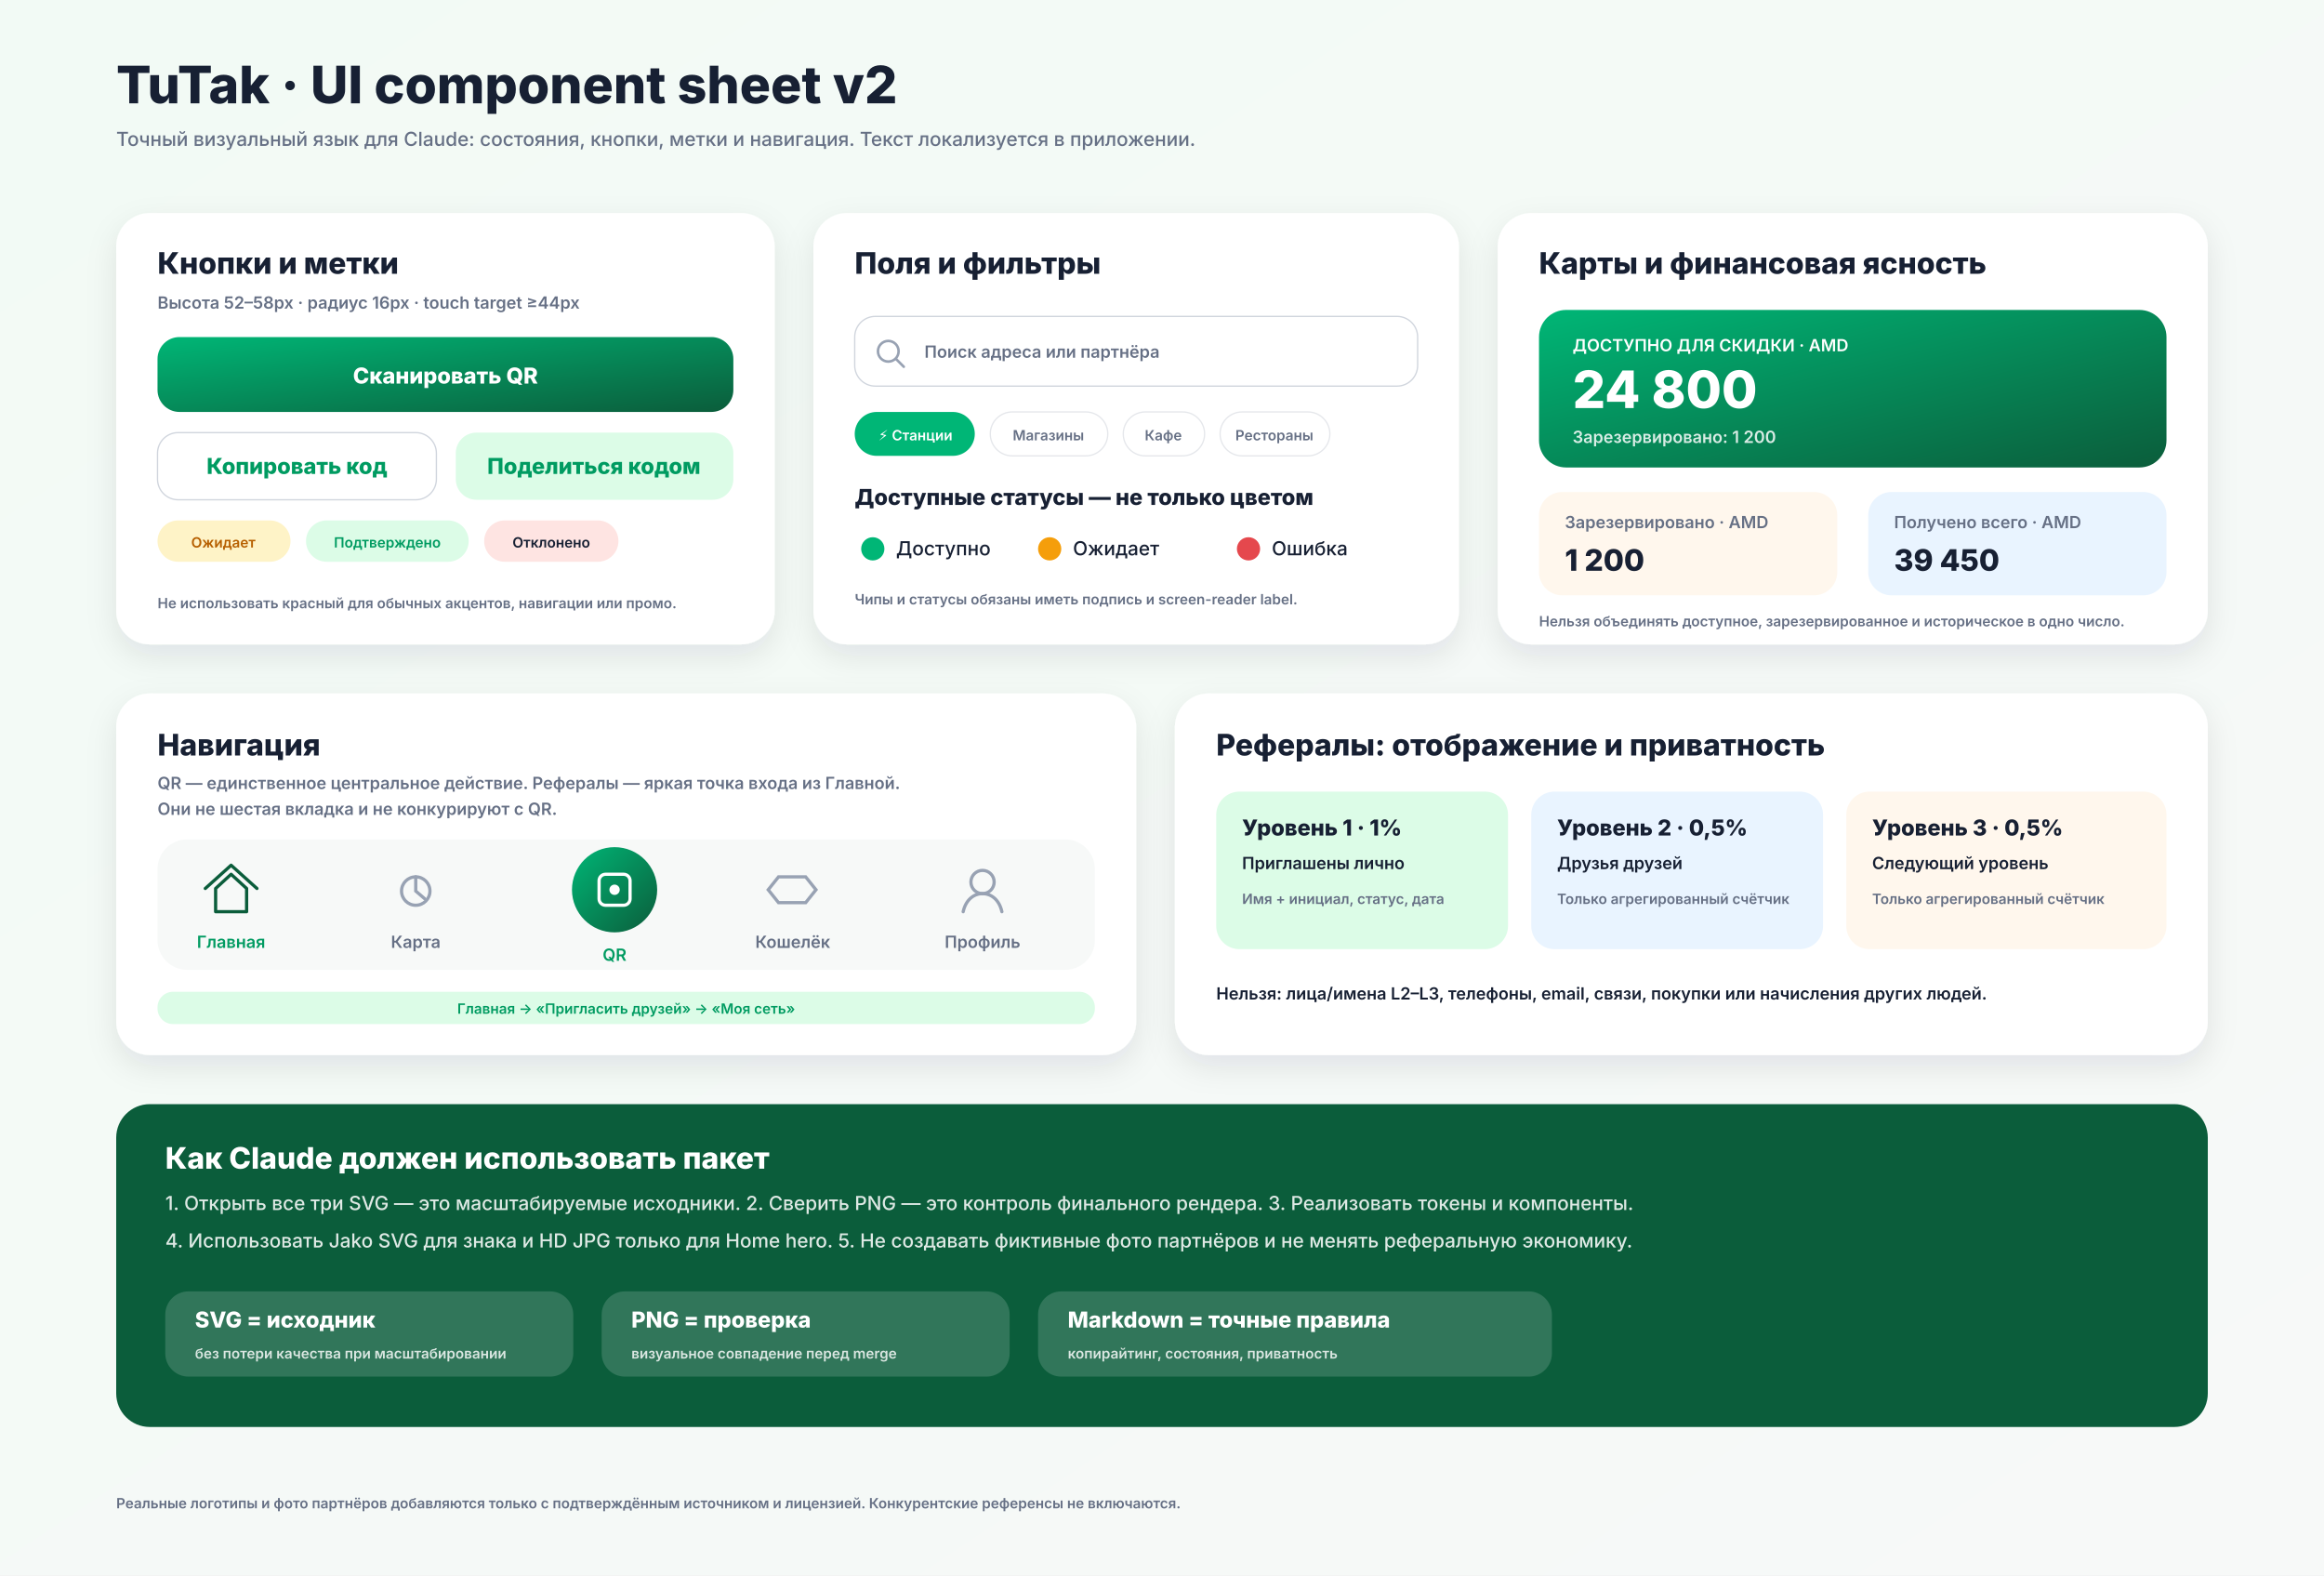
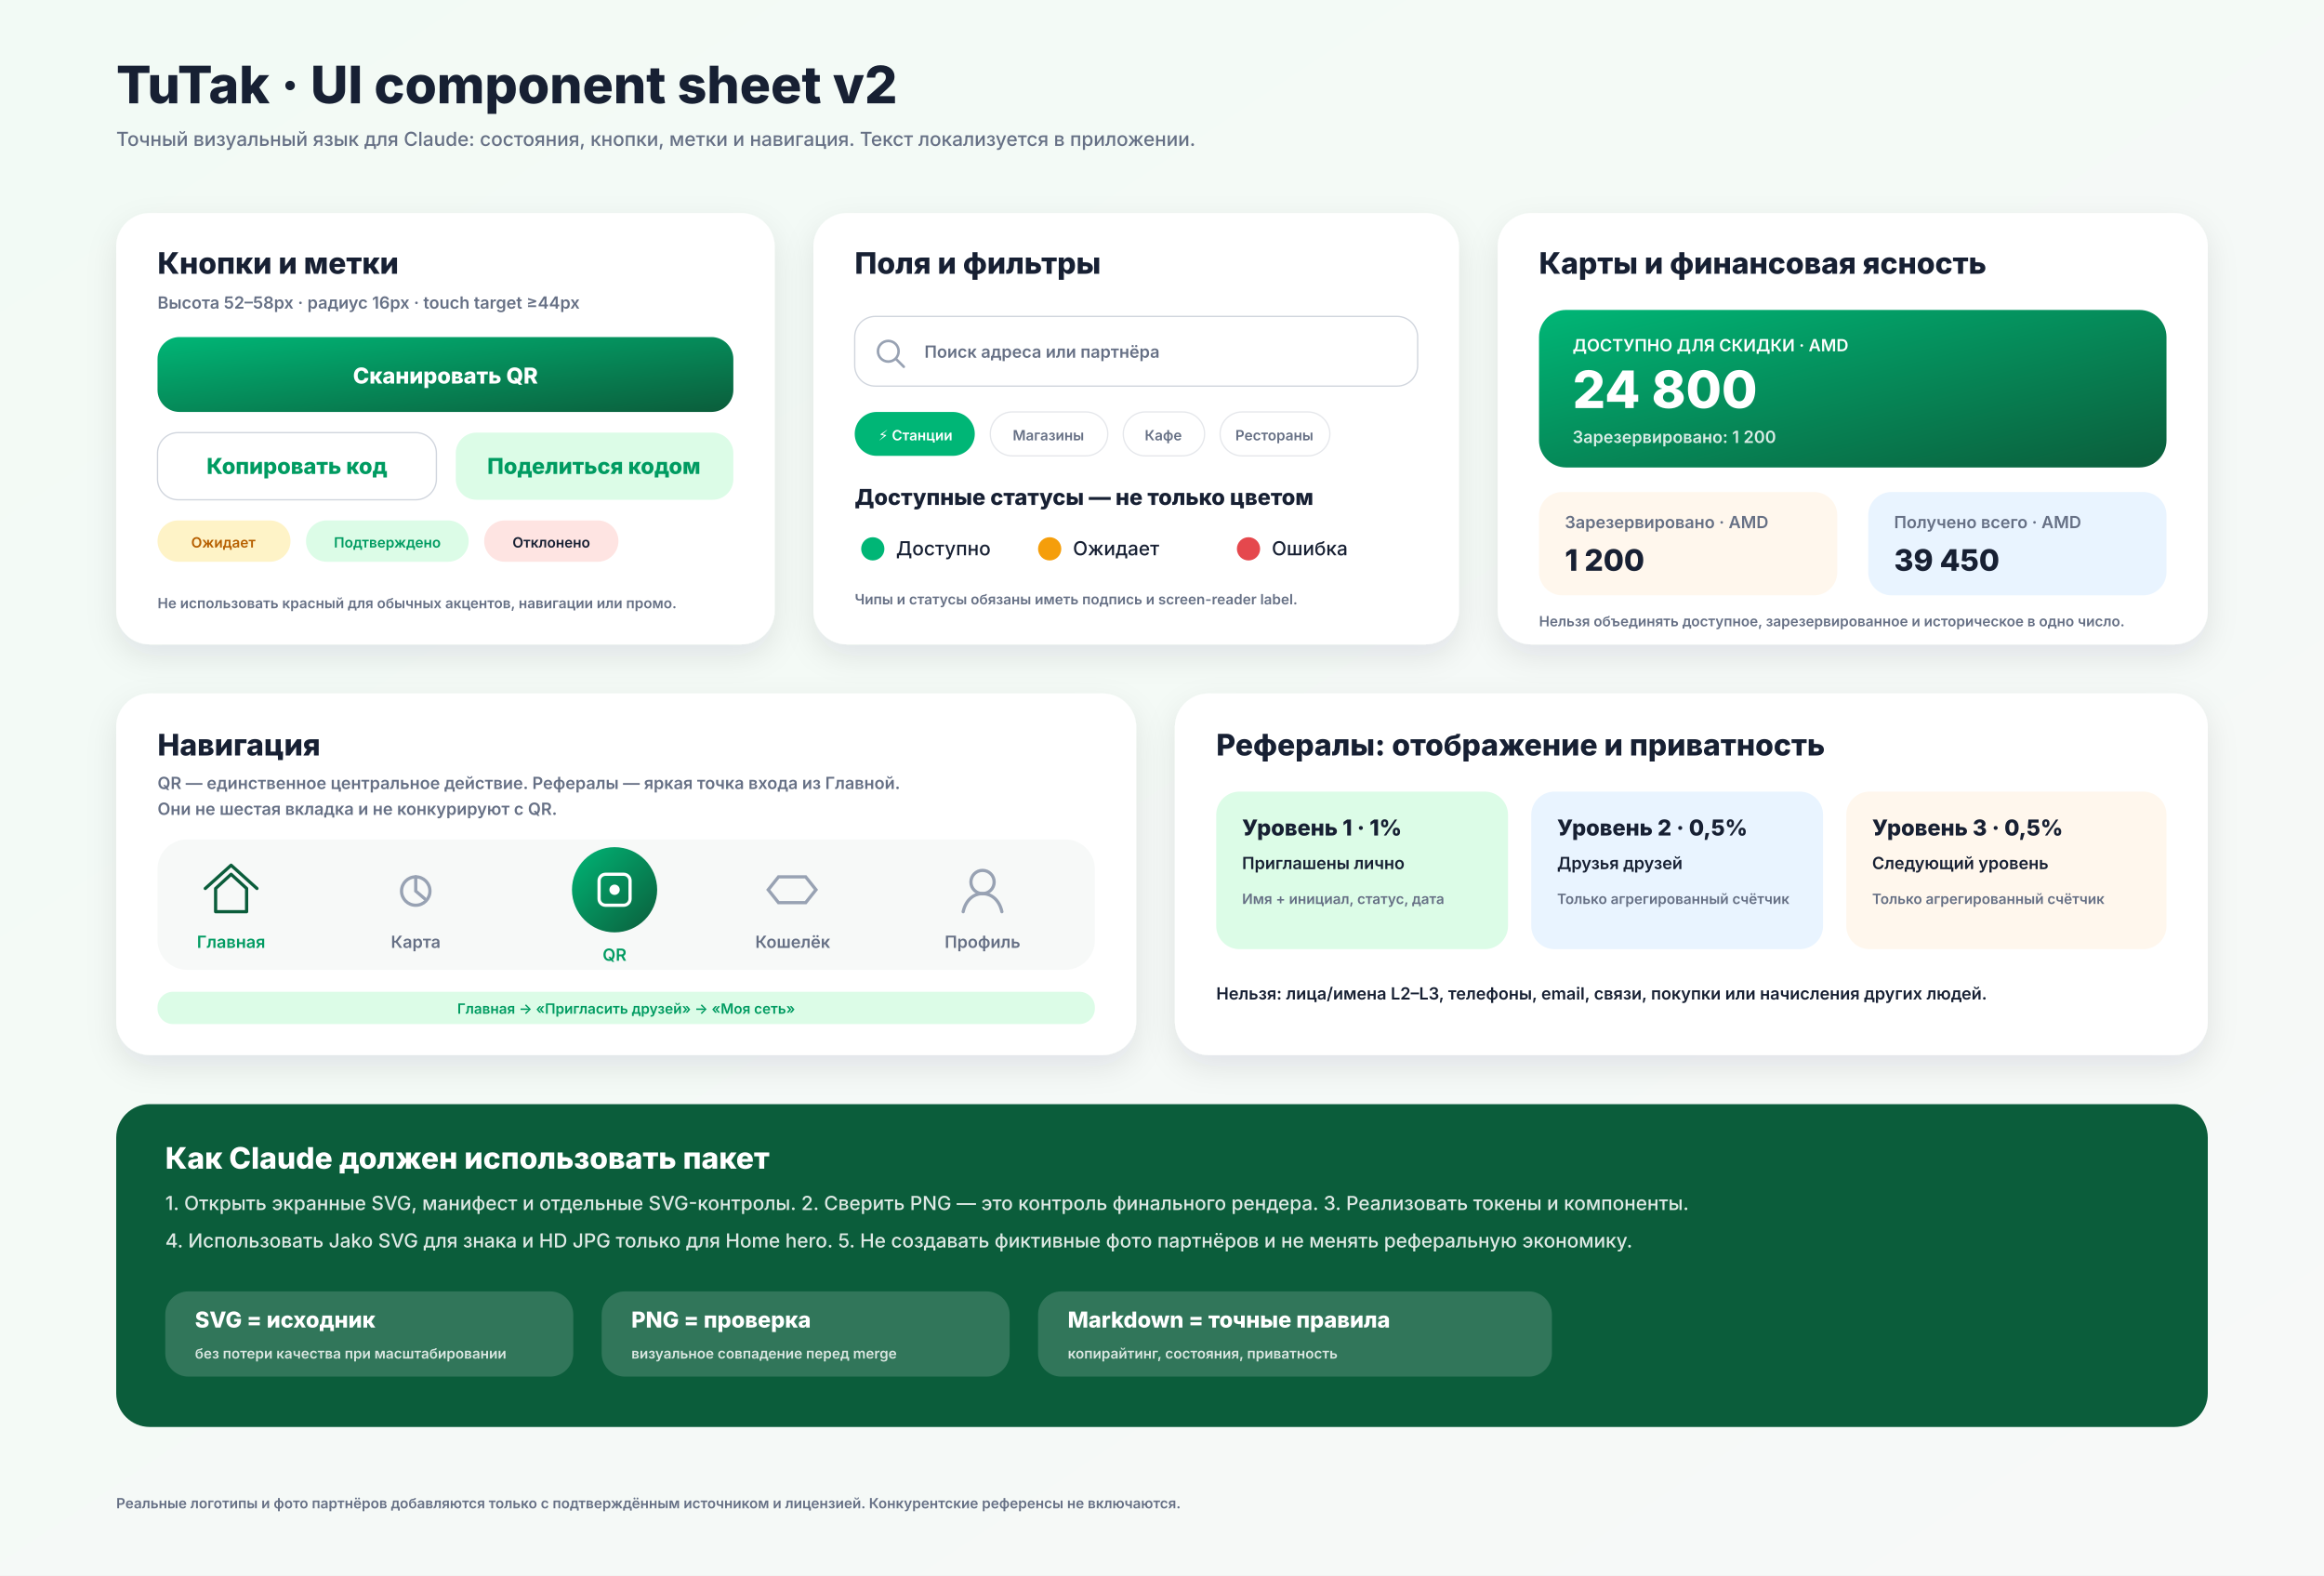
<svg xmlns="http://www.w3.org/2000/svg" width="1800" height="1220" viewBox="0 0 1800 1220">
  <defs>
    <linearGradient id="bg" x1="0" y1="0" x2="1" y2="1">
      <stop stop-color="#F2FAF5" />
      <stop offset="1" stop-color="#F7F9F8" />
    </linearGradient>
    <linearGradient id="brand" x1="0" y1="0" x2="1" y2="1">
      <stop stop-color="#00B676" />
      <stop offset="1" stop-color="#0B5D3B" />
    </linearGradient>
    <filter id="shadow" x="-20%" y="-20%" width="140%" height="150%">
      <feDropShadow dx="0" dy="9" stdDeviation="12" flood-color="#172033" flood-opacity=".09" />
    </filter>
    <style>.t{font-family:Inter,Arial,sans-serif;fill:#172033}.h1{font-size:40px;font-weight:800}.h2{font-size:23px;font-weight:800}.h3{font-size:17px;font-weight:800}.body{font-size:15px;font-weight:500}.small{font-size:13px;font-weight:600}.tiny{font-size:11px;font-weight:600}.muted{fill:#667085}.white{fill:#fff}.green{fill:#009B61}.blue{fill:#2F80ED}.amber{fill:#B65F00}.line{stroke:#E5E7EB;stroke-width:1}.icon{fill:none;stroke:#0B5D3B;stroke-width:2.5;stroke-linecap:round;stroke-linejoin:round}</style>
  </defs>
  <rect width="1800" height="1220" fill="url(#bg)" />
  <text x="90" y="80" class="t h1">TuTak · UI component sheet v2</text>
  <text x="90" y="113" class="t body muted">Точный визуальный язык для Claude: состояния, кнопки, метки и навигация. Текст локализуется в приложении.</text>
  <g transform="translate(90,165)">
    <rect width="510" height="334" rx="26" fill="#fff" filter="url(#shadow)" />
    <text x="32" y="47" class="t h2">Кнопки и метки</text>
    <text x="32" y="74" class="t small muted">Высота 52–58px · радиус 16px · touch target ≥44px</text>
    <rect x="32" y="96" width="446" height="58" rx="17" fill="url(#brand)" />
    <text x="255" y="132" text-anchor="middle" class="t h3 white">Сканировать QR</text>
    <rect x="32" y="170" width="216" height="52" rx="16" fill="#fff" stroke="#D0D5DD" />
    <text x="140" y="202" text-anchor="middle" class="t h3 green">Копировать код</text>
    <rect x="263" y="170" width="215" height="52" rx="16" fill="#DCFCE7" />
    <text x="370" y="202" text-anchor="middle" class="t h3 green">Поделиться кодом</text>
    <rect x="32" y="238" width="103" height="32" rx="16" fill="#FEF3C7" />
    <text x="83" y="259" text-anchor="middle" class="t tiny amber">Ожидает</text>
    <rect x="147" y="238" width="126" height="32" rx="16" fill="#DCFCE7" />
    <text x="210" y="259" text-anchor="middle" class="t tiny green">Подтверждено</text>
    <rect x="285" y="238" width="104" height="32" rx="16" fill="#FEE4E2" />
    <text x="337" y="259" text-anchor="middle" class="t tiny" fill="#C4322A">Отклонено</text>
    <text x="32" y="306" class="t tiny muted">Не использовать красный для обычных акцентов, навигации или промо.</text>
  </g>
  <g transform="translate(630,165)">
    <rect width="500" height="334" rx="26" fill="#fff" filter="url(#shadow)" />
    <text x="32" y="47" class="t h2">Поля и фильтры</text>
    <rect x="32" y="80" width="436" height="54" rx="16" fill="#fff" stroke="#D0D5DD" />
    <circle cx="58" cy="107" r="8" fill="none" stroke="#98A2B3" stroke-width="2" />
    <path d="M64 113l6 6" stroke="#98A2B3" stroke-width="2" stroke-linecap="round" />
    <text x="86" y="112" class="t small muted">Поиск адреса или партнёра</text>
    <rect x="32" y="154" width="93" height="34" rx="17" fill="#00B676" />
    <text x="79" y="176" text-anchor="middle" class="t tiny white">⚡ Станции</text>
    <rect x="137" y="154" width="91" height="34" rx="17" fill="#fff" stroke="#E5E7EB" />
    <text x="182" y="176" text-anchor="middle" class="t tiny muted">Магазины</text>
    <rect x="240" y="154" width="63" height="34" rx="17" fill="#fff" stroke="#E5E7EB" />
    <text x="271" y="176" text-anchor="middle" class="t tiny muted">Кафе</text>
    <rect x="315" y="154" width="85" height="34" rx="17" fill="#fff" stroke="#E5E7EB" />
    <text x="357" y="176" text-anchor="middle" class="t tiny muted">Рестораны</text>
    <text x="32" y="226" class="t h3">Доступные статусы — не только цветом</text>
    <circle cx="46" cy="260" r="9" fill="#00B676" />
    <text x="64" y="265" class="t body">Доступно</text>
    <circle cx="183" cy="260" r="9" fill="#F59E0B" />
    <text x="201" y="265" class="t body">Ожидает</text>
    <circle cx="337" cy="260" r="9" fill="#E5484D" />
    <text x="355" y="265" class="t body">Ошибка</text>
    <text x="32" y="303" class="t tiny muted">Чипы и статусы обязаны иметь подпись и screen-reader label.</text>
  </g>
  <g transform="translate(1160,165)">
    <rect width="550" height="334" rx="26" fill="#fff" filter="url(#shadow)" />
    <text x="32" y="47" class="t h2">Карты и финансовая ясность</text>
    <rect x="32" y="75" width="486" height="122" rx="21" fill="url(#brand)" />
    <text x="58" y="107" class="t small white">ДОСТУПНО ДЛЯ СКИДКИ · AMD</text>
    <text x="58" y="151" class="t h1 white">24 800</text>
    <text x="58" y="178" class="t small white" opacity=".84">Зарезервировано: 1 200</text>
    <rect x="32" y="216" width="231" height="80" rx="18" fill="#FFF7ED" />
    <text x="52" y="244" class="t small muted">Зарезервировано · AMD</text>
    <text x="52" y="277" class="t h2">1 200</text>
    <rect x="287" y="216" width="231" height="80" rx="18" fill="#E9F4FF" />
    <text x="307" y="244" class="t small muted">Получено всего · AMD</text>
    <text x="307" y="277" class="t h2">39 450</text>
    <text x="32" y="320" class="t tiny muted">Нельзя объединять доступное, зарезервированное и историческое в одно число.</text>
  </g>
  <g transform="translate(90,537)">
    <rect width="790" height="280" rx="26" fill="#fff" filter="url(#shadow)" />
    <text x="32" y="48" class="t h2">Навигация</text>
    <text x="32" y="74" class="t small muted">QR — единственное центральное действие. Рефералы — яркая точка входа из Главной.</text>
    <text x="32" y="94" class="t small muted">Они не шестая вкладка и не конкурируют с QR.</text>
    <rect x="32" y="113" width="726" height="101" rx="23" fill="#F7F9F8" />
    <path d="M77 151l12-11 12 11v18H77zM69 151l20-18 20 18" class="icon" />
    <text x="89" y="197" text-anchor="middle" class="t small green">Главная</text>
    <circle cx="232" cy="153" r="11" fill="none" stroke="#98A2B3" stroke-width="2.5" />
    <path d="M232 142v11l7 6" fill="none" stroke="#98A2B3" stroke-width="2.5" stroke-linecap="round" />
    <text x="232" y="197" text-anchor="middle" class="t small muted">Карта</text>
    <circle cx="386" cy="152" r="33" fill="url(#brand)" />
    <rect x="374" y="140" width="24" height="24" rx="5" fill="none" stroke="#fff" stroke-width="2.5" />
    <circle cx="386" cy="152" r="4" fill="#fff" />
    <text x="386" y="207" text-anchor="middle" class="t small green">QR</text>
    <path d="M513 142h21l8 10-8 10h-21l-8-10z" fill="none" stroke="#98A2B3" stroke-width="2.5" />
    <text x="524" y="197" text-anchor="middle" class="t small muted">Кошелёк</text>
    <circle cx="671" cy="146" r="9" fill="none" stroke="#98A2B3" stroke-width="2.5" />
    <path d="M656 169c2-9 8-14 15-14s13 5 15 14" fill="none" stroke="#98A2B3" stroke-width="2.5" stroke-linecap="round" />
    <text x="671" y="197" text-anchor="middle" class="t small muted">Профиль</text>
    <rect x="32" y="231" width="726" height="25" rx="12" fill="#DCFCE7" />
    <text x="395" y="248" text-anchor="middle" class="t tiny green">Главная → «Пригласить друзей» → «Моя сеть»</text>
  </g>
  <g transform="translate(910,537)">
    <rect width="800" height="280" rx="26" fill="#fff" filter="url(#shadow)" />
    <text x="32" y="48" class="t h2">Рефералы: отображение и приватность</text>
    <rect x="32" y="76" width="226" height="122" rx="18" fill="#DCFCE7" />
    <text x="52" y="110" class="t h3">Уровень 1 · 1%</text>
    <text x="52" y="136" class="t small">Приглашены лично</text>
    <text x="52" y="163" class="t tiny muted">Имя + инициал, статус, дата</text>
    <rect x="276" y="76" width="226" height="122" rx="18" fill="#E9F4FF" />
    <text x="296" y="110" class="t h3">Уровень 2 · 0,5%</text>
    <text x="296" y="136" class="t small">Друзья друзей</text>
    <text x="296" y="163" class="t tiny muted">Только агрегированный счётчик</text>
    <rect x="520" y="76" width="248" height="122" rx="18" fill="#FFF7ED" />
    <text x="540" y="110" class="t h3">Уровень 3 · 0,5%</text>
    <text x="540" y="136" class="t small">Следующий уровень</text>
    <text x="540" y="163" class="t tiny muted">Только агрегированный счётчик</text>
    <text x="32" y="237" class="t small" fill="#C4322A">Нельзя: лица/имена L2–L3, телефоны, email, связи, покупки или начисления других людей.</text>
  </g>
  <g transform="translate(90,855)">
    <rect width="1620" height="250" rx="26" fill="#0B5D3B" />
    <text x="38" y="50" class="t h2 white">Как Claude должен использовать пакет</text>
-     <text x="38" y="82" class="t body white" opacity=".86">1. Открыть все три SVG — это масштабируемые исходники. 2. Сверить PNG — это контроль финального рендера. 3. Реализовать токены и компоненты.</text>
+     <text x="38" y="82" class="t body white" opacity=".86">1. Открыть экранные SVG, манифест и отдельные SVG-контролы. 2. Сверить PNG — это контроль финального рендера. 3. Реализовать токены и компоненты.</text>
    <text x="38" y="111" class="t body white" opacity=".86">4. Использовать Jako SVG для знака и HD JPG только для Home hero. 5. Не создавать фиктивные фото партнёров и не менять реферальную экономику.</text>
    <rect x="38" y="145" width="316" height="66" rx="18" fill="#fff" opacity=".16" />
    <text x="61" y="173" class="t h3 white">SVG = исходник</text>
    <text x="61" y="197" class="t tiny white" opacity=".82">без потери качества при масштабировании</text>
    <rect x="376" y="145" width="316" height="66" rx="18" fill="#fff" opacity=".16" />
    <text x="399" y="173" class="t h3 white">PNG = проверка</text>
    <text x="399" y="197" class="t tiny white" opacity=".82">визуальное совпадение перед merge</text>
    <rect x="714" y="145" width="398" height="66" rx="18" fill="#fff" opacity=".16" />
    <text x="737" y="173" class="t h3 white">Markdown = точные правила</text>
    <text x="737" y="197" class="t tiny white" opacity=".82">копирайтинг, состояния, приватность</text>
  </g>
  <text x="90" y="1168" class="t tiny muted">Реальные логотипы и фото партнёров добавляются только с подтверждённым источником и лицензией. Конкурентские референсы не включаются.</text>
</svg>
